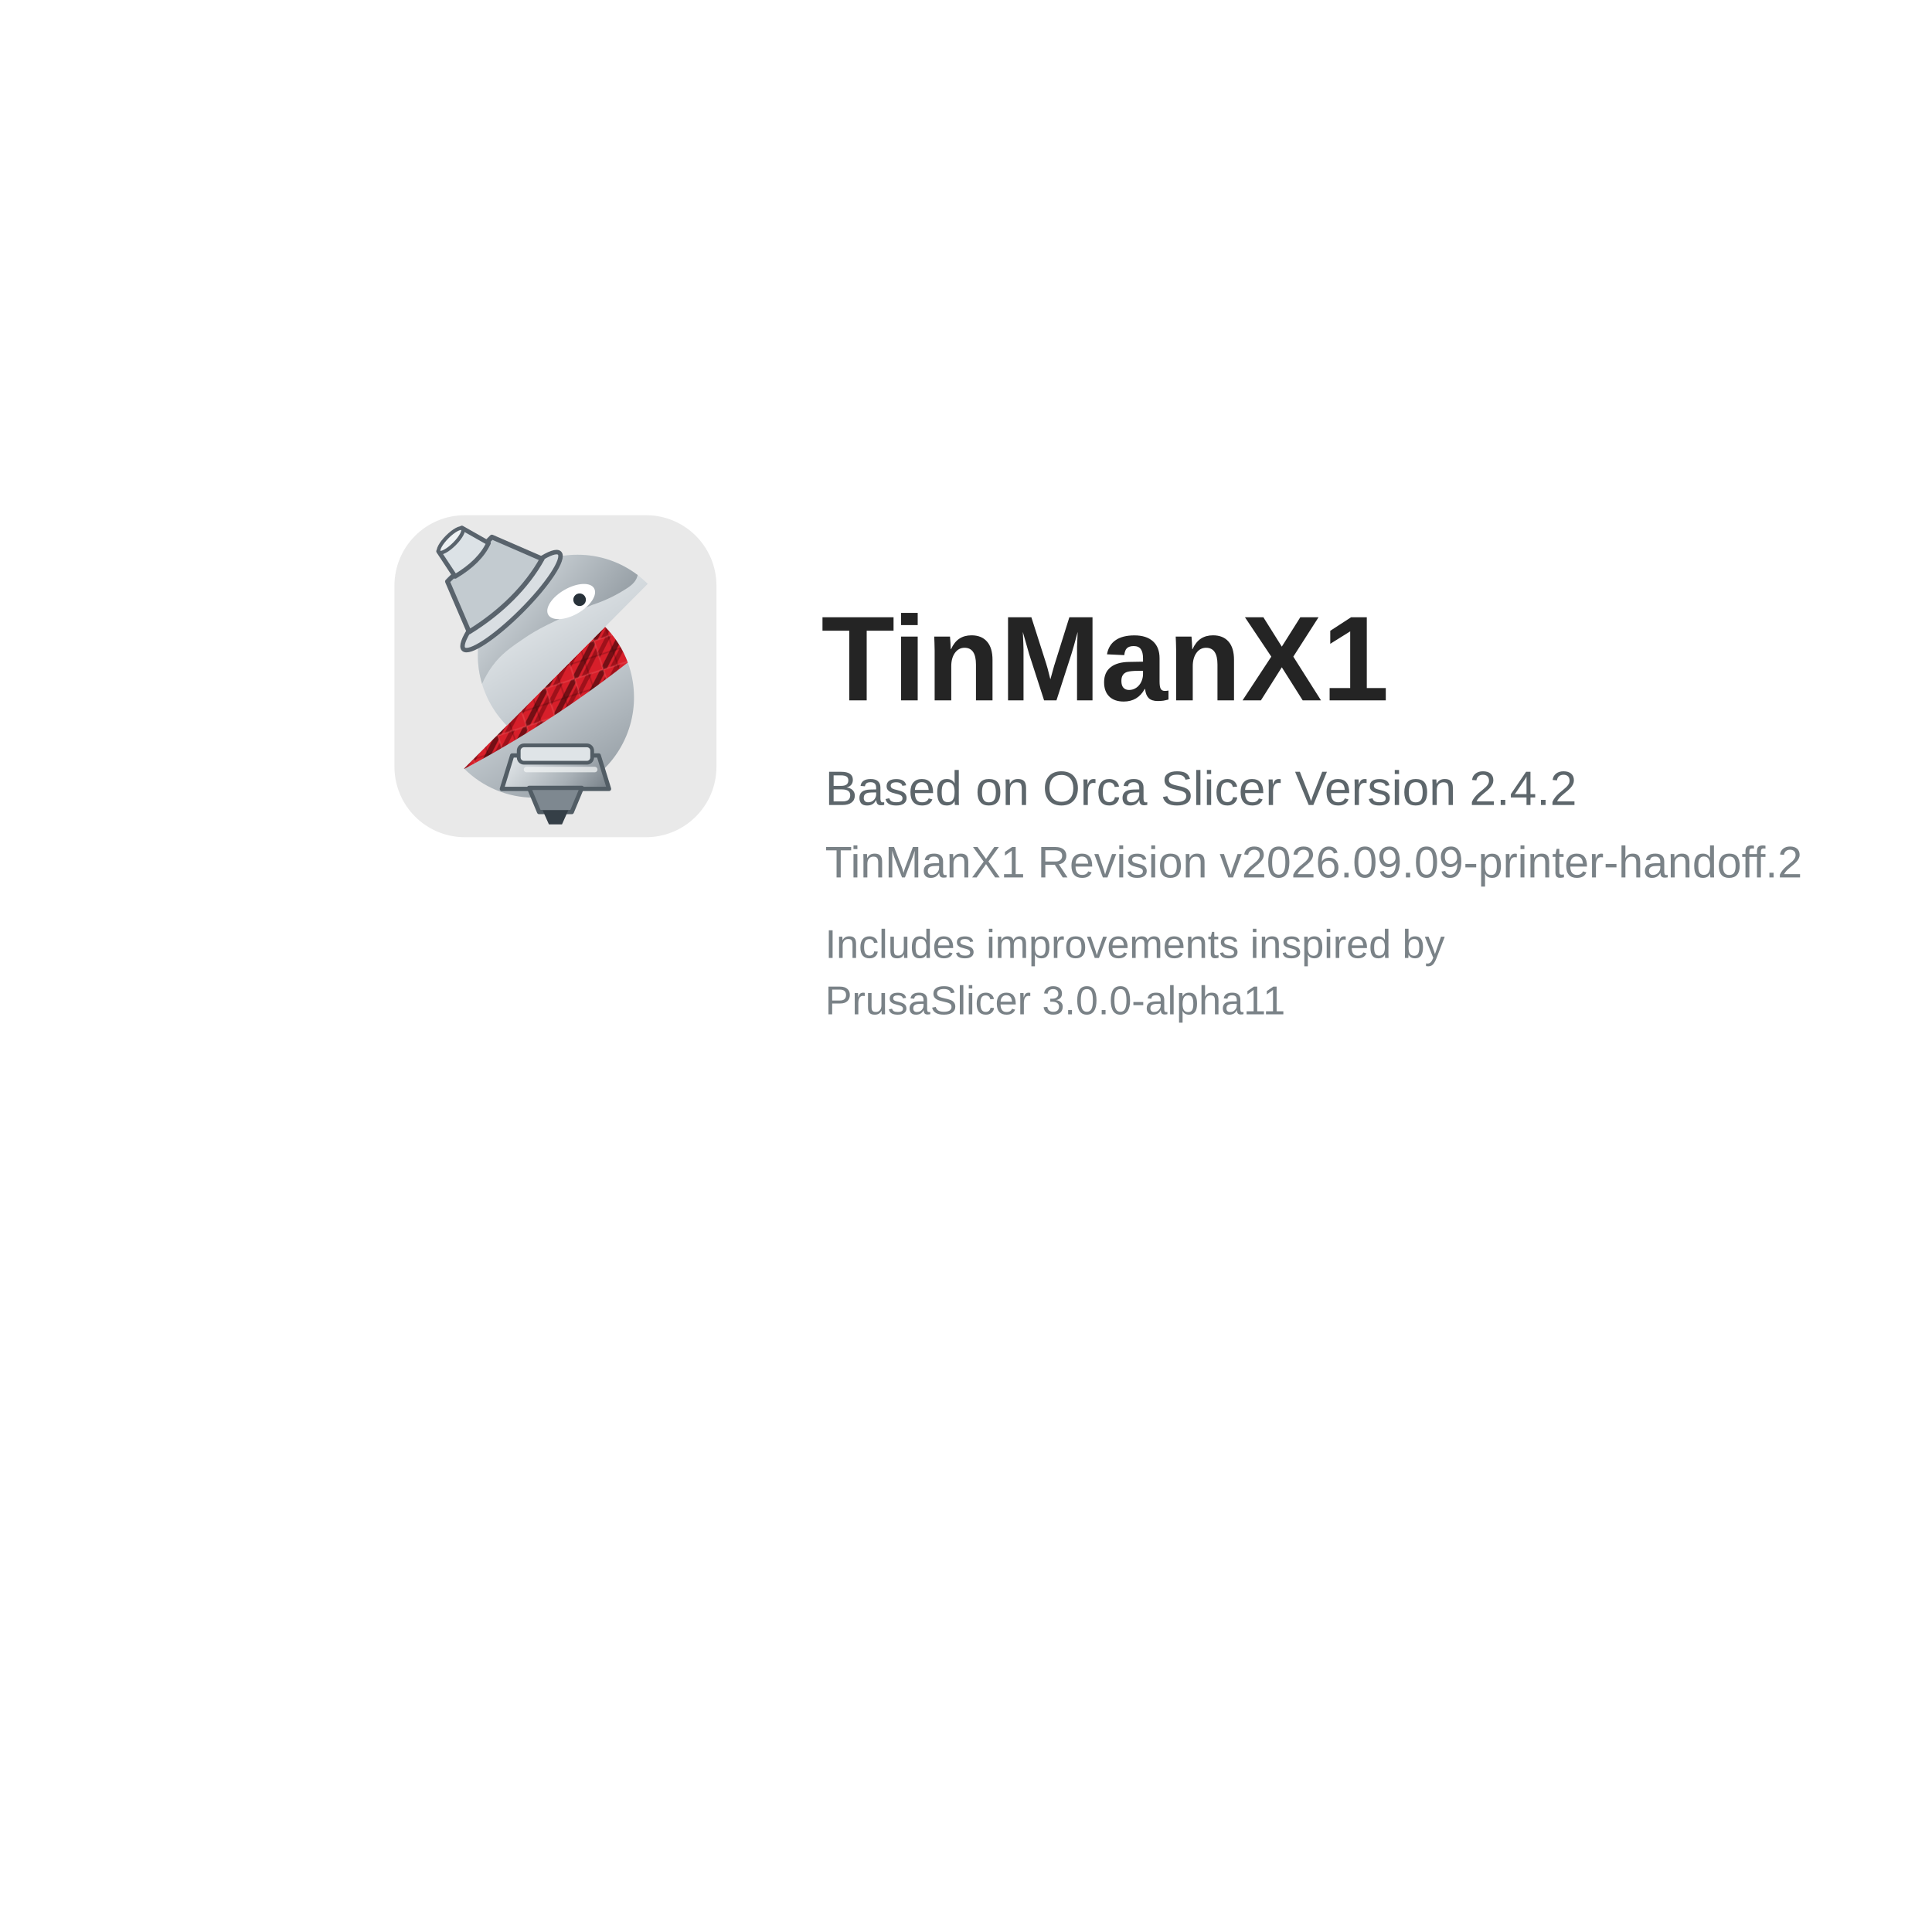
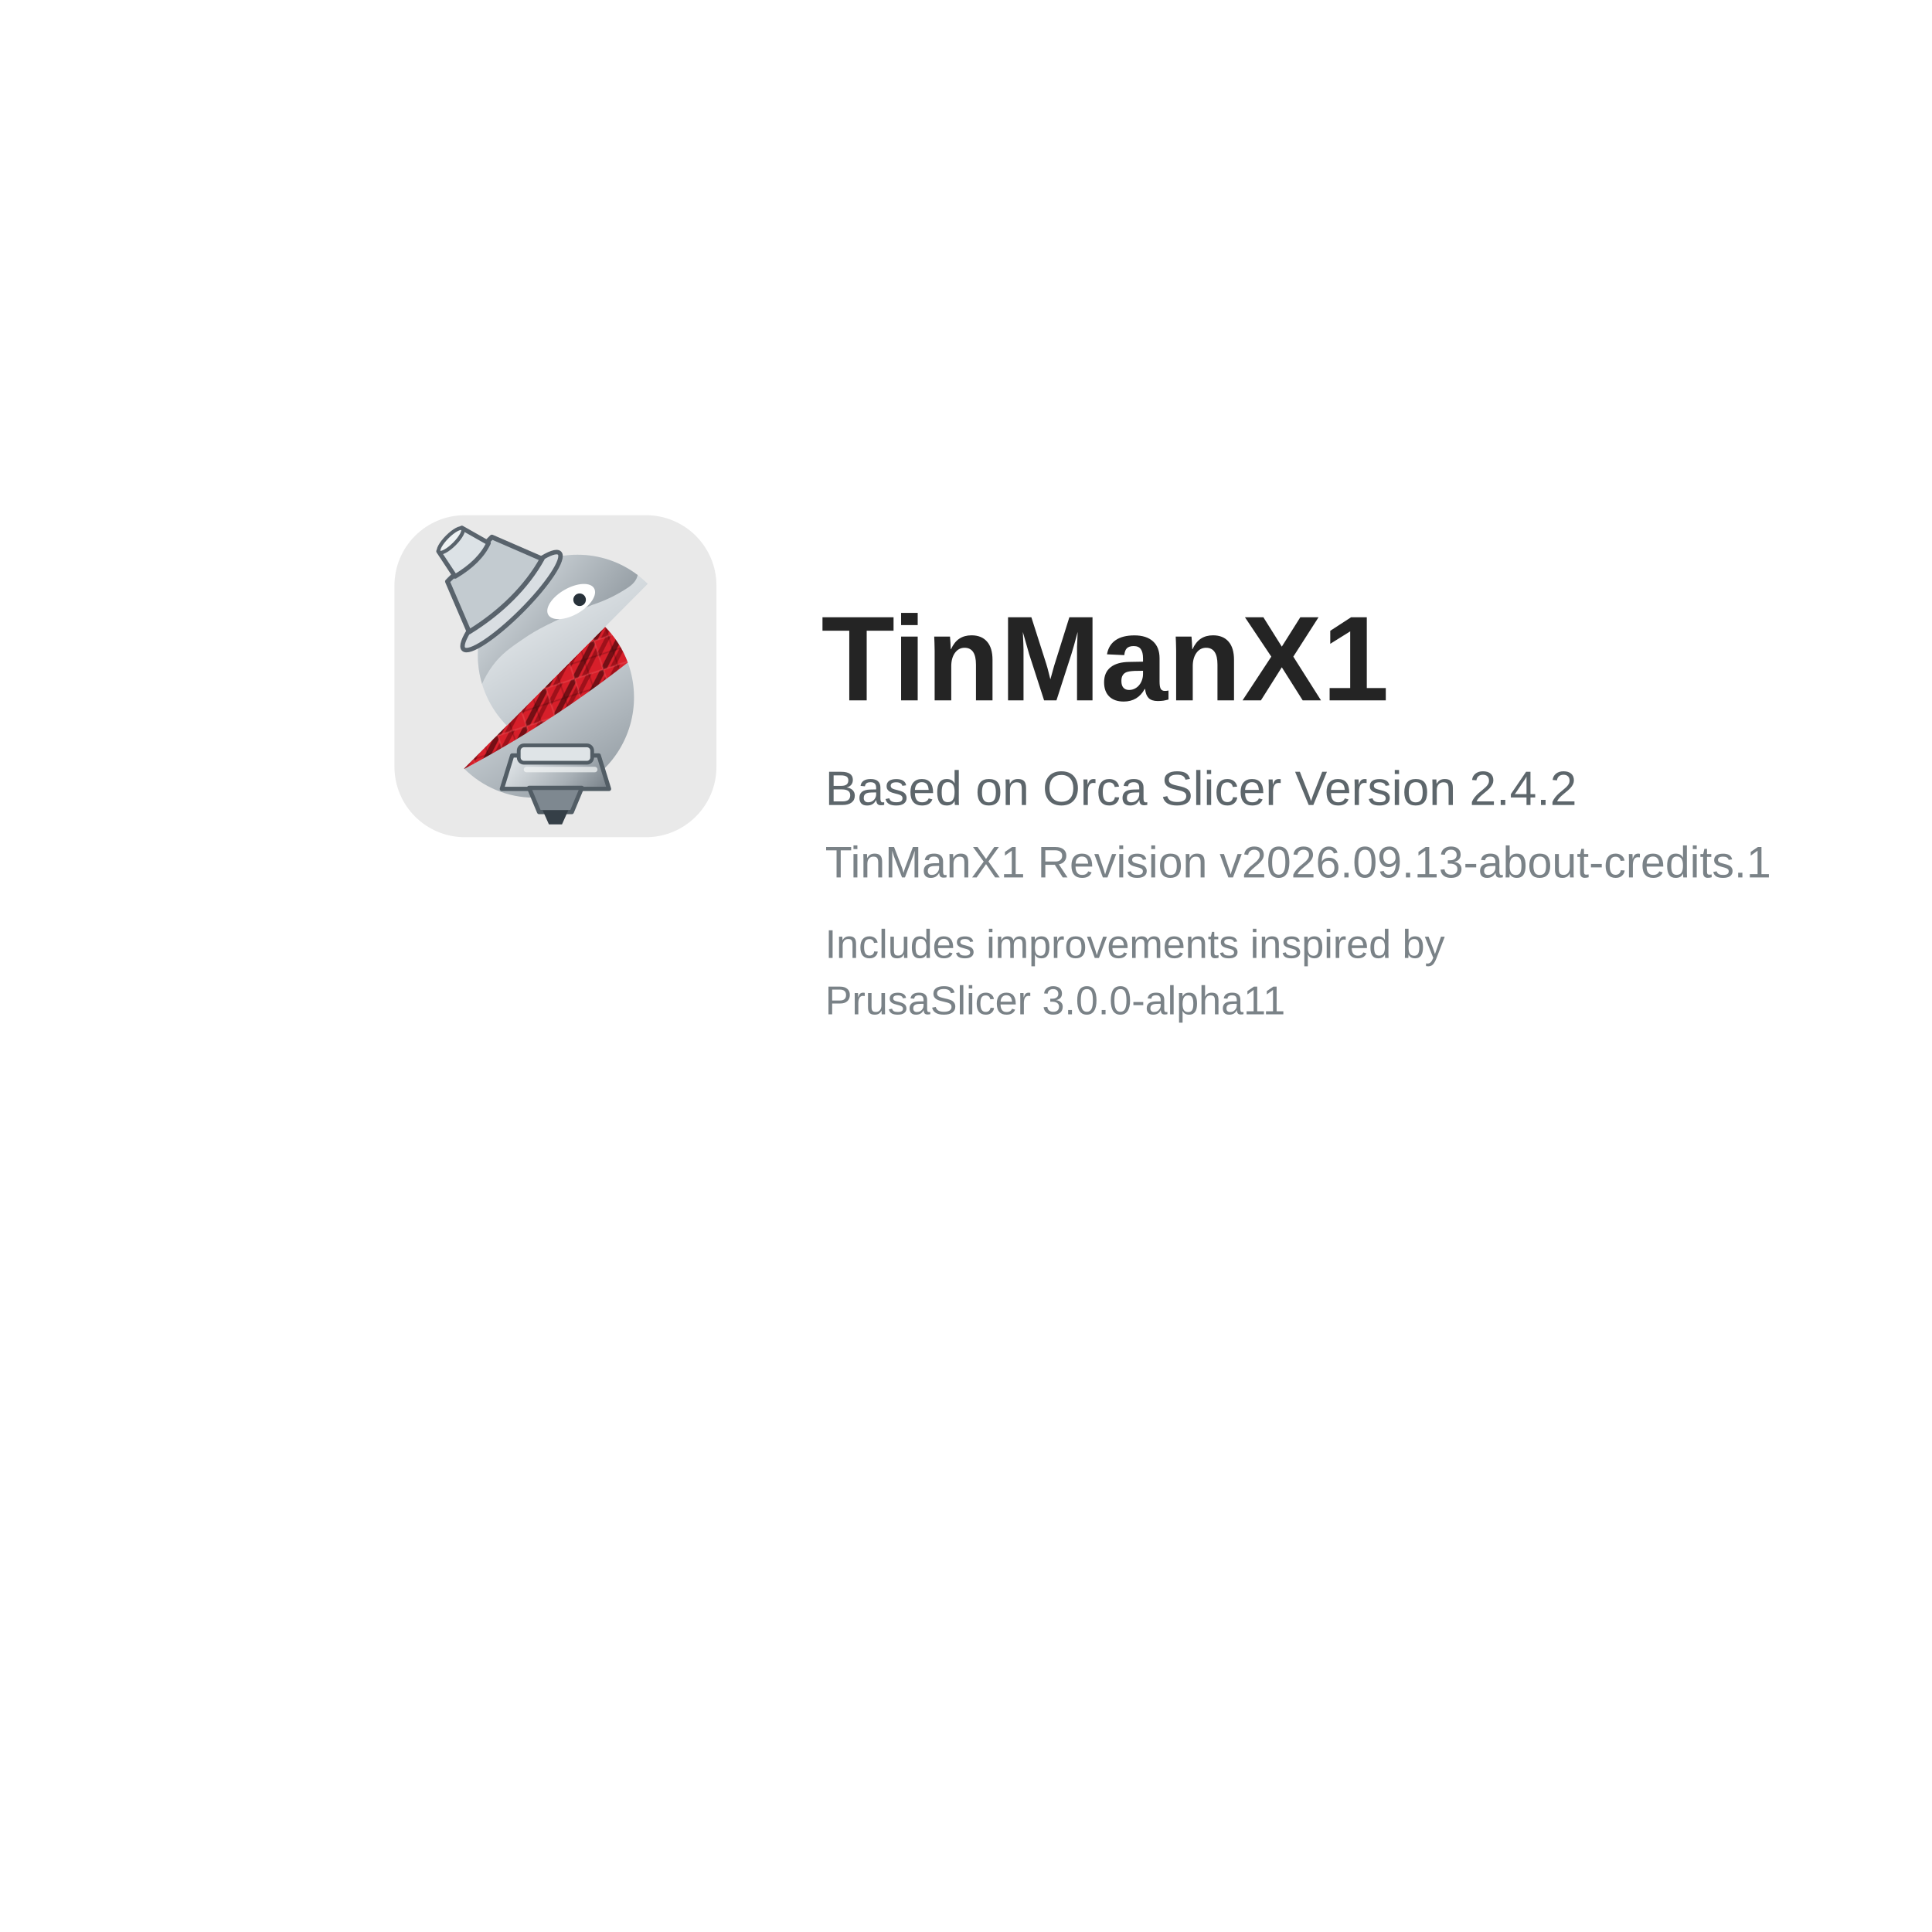
<svg xmlns="http://www.w3.org/2000/svg" width="480" height="480" viewBox="0 0 480 480">
  <defs>
    <linearGradient id="tmxSilver" x1="18" y1="8" x2="47" y2="55" gradientUnits="userSpaceOnUse">
      <stop offset="0" stop-color="#f7f9fa" />
      <stop offset=".52" stop-color="#c7ced3" />
      <stop offset="1" stop-color="#8d969d" />
    </linearGradient>
    <linearGradient id="tmxDarkSilver" x1="19" y1="10" x2="49" y2="35" gradientUnits="userSpaceOnUse">
      <stop offset="0" stop-color="#dce2e6" />
      <stop offset="1" stop-color="#6f7981" />
    </linearGradient>
    <linearGradient id="tmxNozzle" x1="24" y1="43" x2="43" y2="60" gradientUnits="userSpaceOnUse">
      <stop offset="0" stop-color="#eef2f4" />
      <stop offset=".55" stop-color="#a8b0b6" />
      <stop offset="1" stop-color="#59636c" />
    </linearGradient>
    <pattern id="tmxCarbonRed" width="6" height="6" patternUnits="userSpaceOnUse" patternTransform="rotate(-18)">
      <rect width="6" height="6" fill="#D71F2A" />
      <path d="M-2 1 1-2M0 6 6 0M5 8 8 5" fill="none" stroke="#250204" stroke-width="1.05" opacity=".55" />
      <path d="M-2 5 5-2M1 7 7 1" fill="none" stroke="#7c0810" stroke-width=".85" opacity=".62" />
      <path d="M0 0h6v6h-6z" fill="none" stroke="#f06a70" stroke-width=".35" opacity=".28" />
      <path d="M0 3h6M3 0v6" fill="none" stroke="#180102" stroke-width=".28" opacity=".22" />
    </pattern>
  </defs>
  <rect width="480" height="480" fill="#ffffff" />
  <g transform="translate(98 128)">
    <g transform="scale(1.25)">
      <rect width="64" height="64" rx="14" fill="#e9e9e9" />
      <path d="M13.84,50.354a19.7,19.7,0,0,0,13.883,5.79A19.944,19.944,0,0,0,41.858,22.182Z" fill="url(#tmxSilver)" />
      <path d="M41.858,22.181,13.84,50.354l.061.059A220.548,220.548,0,0,0,46.378,29.277a19.964,19.964,0,0,0-4.52-7.1" fill="url(#tmxCarbonRed)" />
      <path d="M36.381,7.856A19.943,19.943,0,0,0,22.327,41.818L50.345,13.646a19.693,19.693,0,0,0-13.964-5.79" fill="url(#tmxSilver)" />
      <path d="M36.381,7.856A19.636,19.636,0,0,0,26.04,10.782a22.742,22.742,0,0,0-5.91-.745,23.084,23.084,0,0,0-9.477,2.124.632.632,0,0,0,.129,1.191,13.52,13.52,0,0,1,8.069,5.137A20.06,20.06,0,0,0,17.41,33.534a19.873,19.873,0,0,1,2-3.488c1.819-2.5,3.743-3.8,6.585-5.723,2.093-1.416,5-3.077,13.359-6.512a28.421,28.421,0,0,0,6.12-2.821c1.4-.831,2.461-1.615,2.8-2.842.024-.086.045-.172.065-.256A19.655,19.655,0,0,0,36.381,7.856" fill="url(#tmxDarkSilver)" />
      <path d="M39.69,14.551c.727,1.285-.728,3.495-3.249,4.937s-5.154,1.569-5.88.284.727-3.495,3.248-4.937,5.154-1.569,5.881-.284" fill="#fff" />
      <circle cx="36.8" cy="16.8" r="1.25" fill="#28323a" />
      <g transform="translate(-17 1) rotate(-45 34.2 12.5) scale(1.05)">
        <ellipse cx="34.25" cy="18.4" rx="12.85" ry="2.65" fill="#d9dee2" stroke="#59636c" stroke-width=".85" />
        <path d="M28.3,7.2h11.9l3.8,9.65c-5.75,1.65-12.65,1.65-19.55,0Z" fill="#c3cbd0" stroke="#59636c" stroke-width=".9" stroke-linejoin="round" />
        <path d="M31.15,1.95h6.25l1.55,5.6c-2.45.9-5.4.9-8.95,0Z" fill="#dce2e6" stroke="#59636c" stroke-width=".85" stroke-linejoin="round" />
        <ellipse cx="34.25" cy="2.15" rx="3.15" ry=".95" fill="#eef2f4" stroke="#59636c" stroke-width=".7" />
      </g>
      <path d="M23.4,47.75h17.2l2.05,6.65H21.35Z" fill="url(#tmxNozzle)" stroke="#525d65" stroke-width=".85" stroke-linejoin="round" />
      <path d="M26.75,54.2h10.5l-2,4.8h-6.5Z" fill="#7e8890" stroke="#525d65" stroke-width=".85" stroke-linejoin="round" />
      <path d="M29.45,58.65h5.1l-1.25,2.8h-2.6Z" fill="#353f47" />
      <rect x="24.7" y="45.75" width="14.6" height="3.45" rx="1.05" fill="#dfe4e7" stroke="#525d65" stroke-width=".75" />
      <path d="M26.25,50.55h13.55" fill="none" stroke="#f4f6f7" stroke-width="1.1" stroke-linecap="round" opacity=".72" />
    </g>
    <text x="106" y="46" font-family="Arial, Helvetica, sans-serif" font-size="30" font-weight="700" fill="#242424">TinManX1</text>
    <text x="107" y="72" font-family="Arial, Helvetica, sans-serif" font-size="12" fill="#5d666b">Based on Orca Slicer Version 2.4.2</text>
-     <text x="107" y="90" font-family="Arial, Helvetica, sans-serif" font-size="11" fill="#7a8287">TinManX1 Revision v2026.09.09-printer-handoff.2</text>
+     <text x="107" y="90" font-family="Arial, Helvetica, sans-serif" font-size="11" fill="#7a8287">TinManX1 Revision v2026.09.13-about-credits.1</text>
    <text x="107" y="110" font-family="Arial, Helvetica, sans-serif" font-size="10" fill="#7a8287">Includes improvements inspired by</text>
    <text x="107" y="124" font-family="Arial, Helvetica, sans-serif" font-size="10" fill="#7a8287">PrusaSlicer 3.0.0-alpha11</text>
  </g>
</svg>
